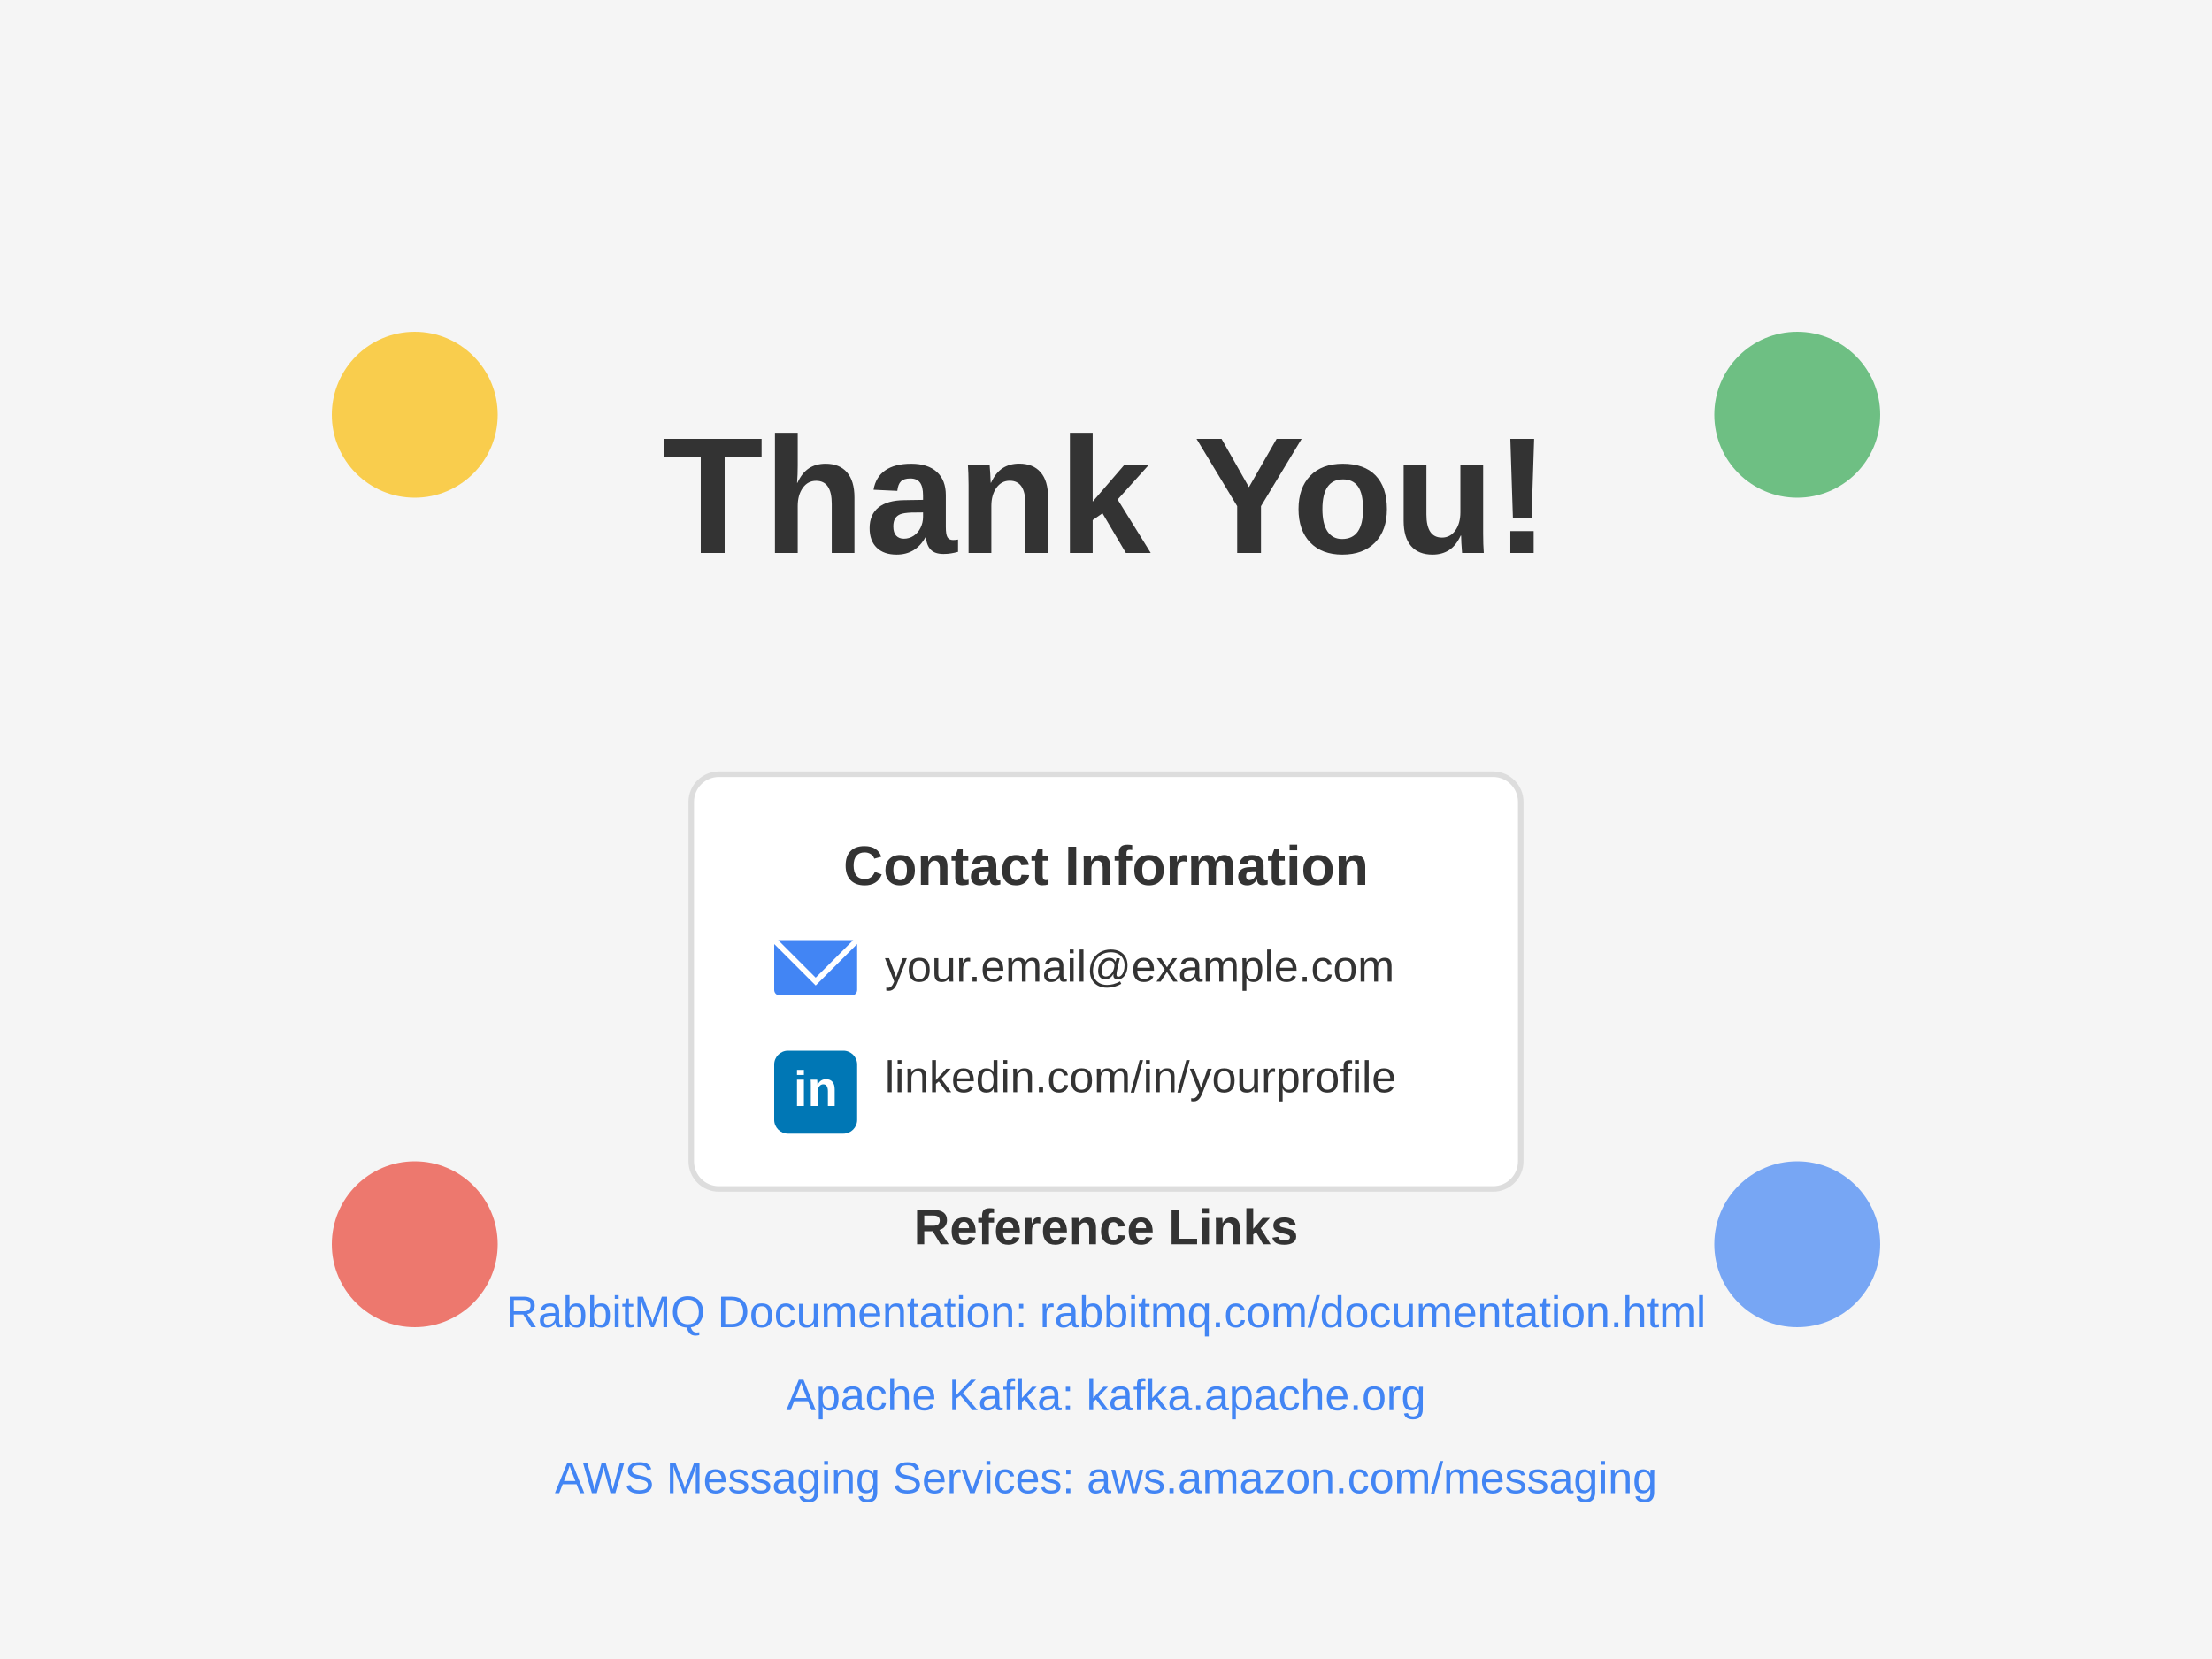
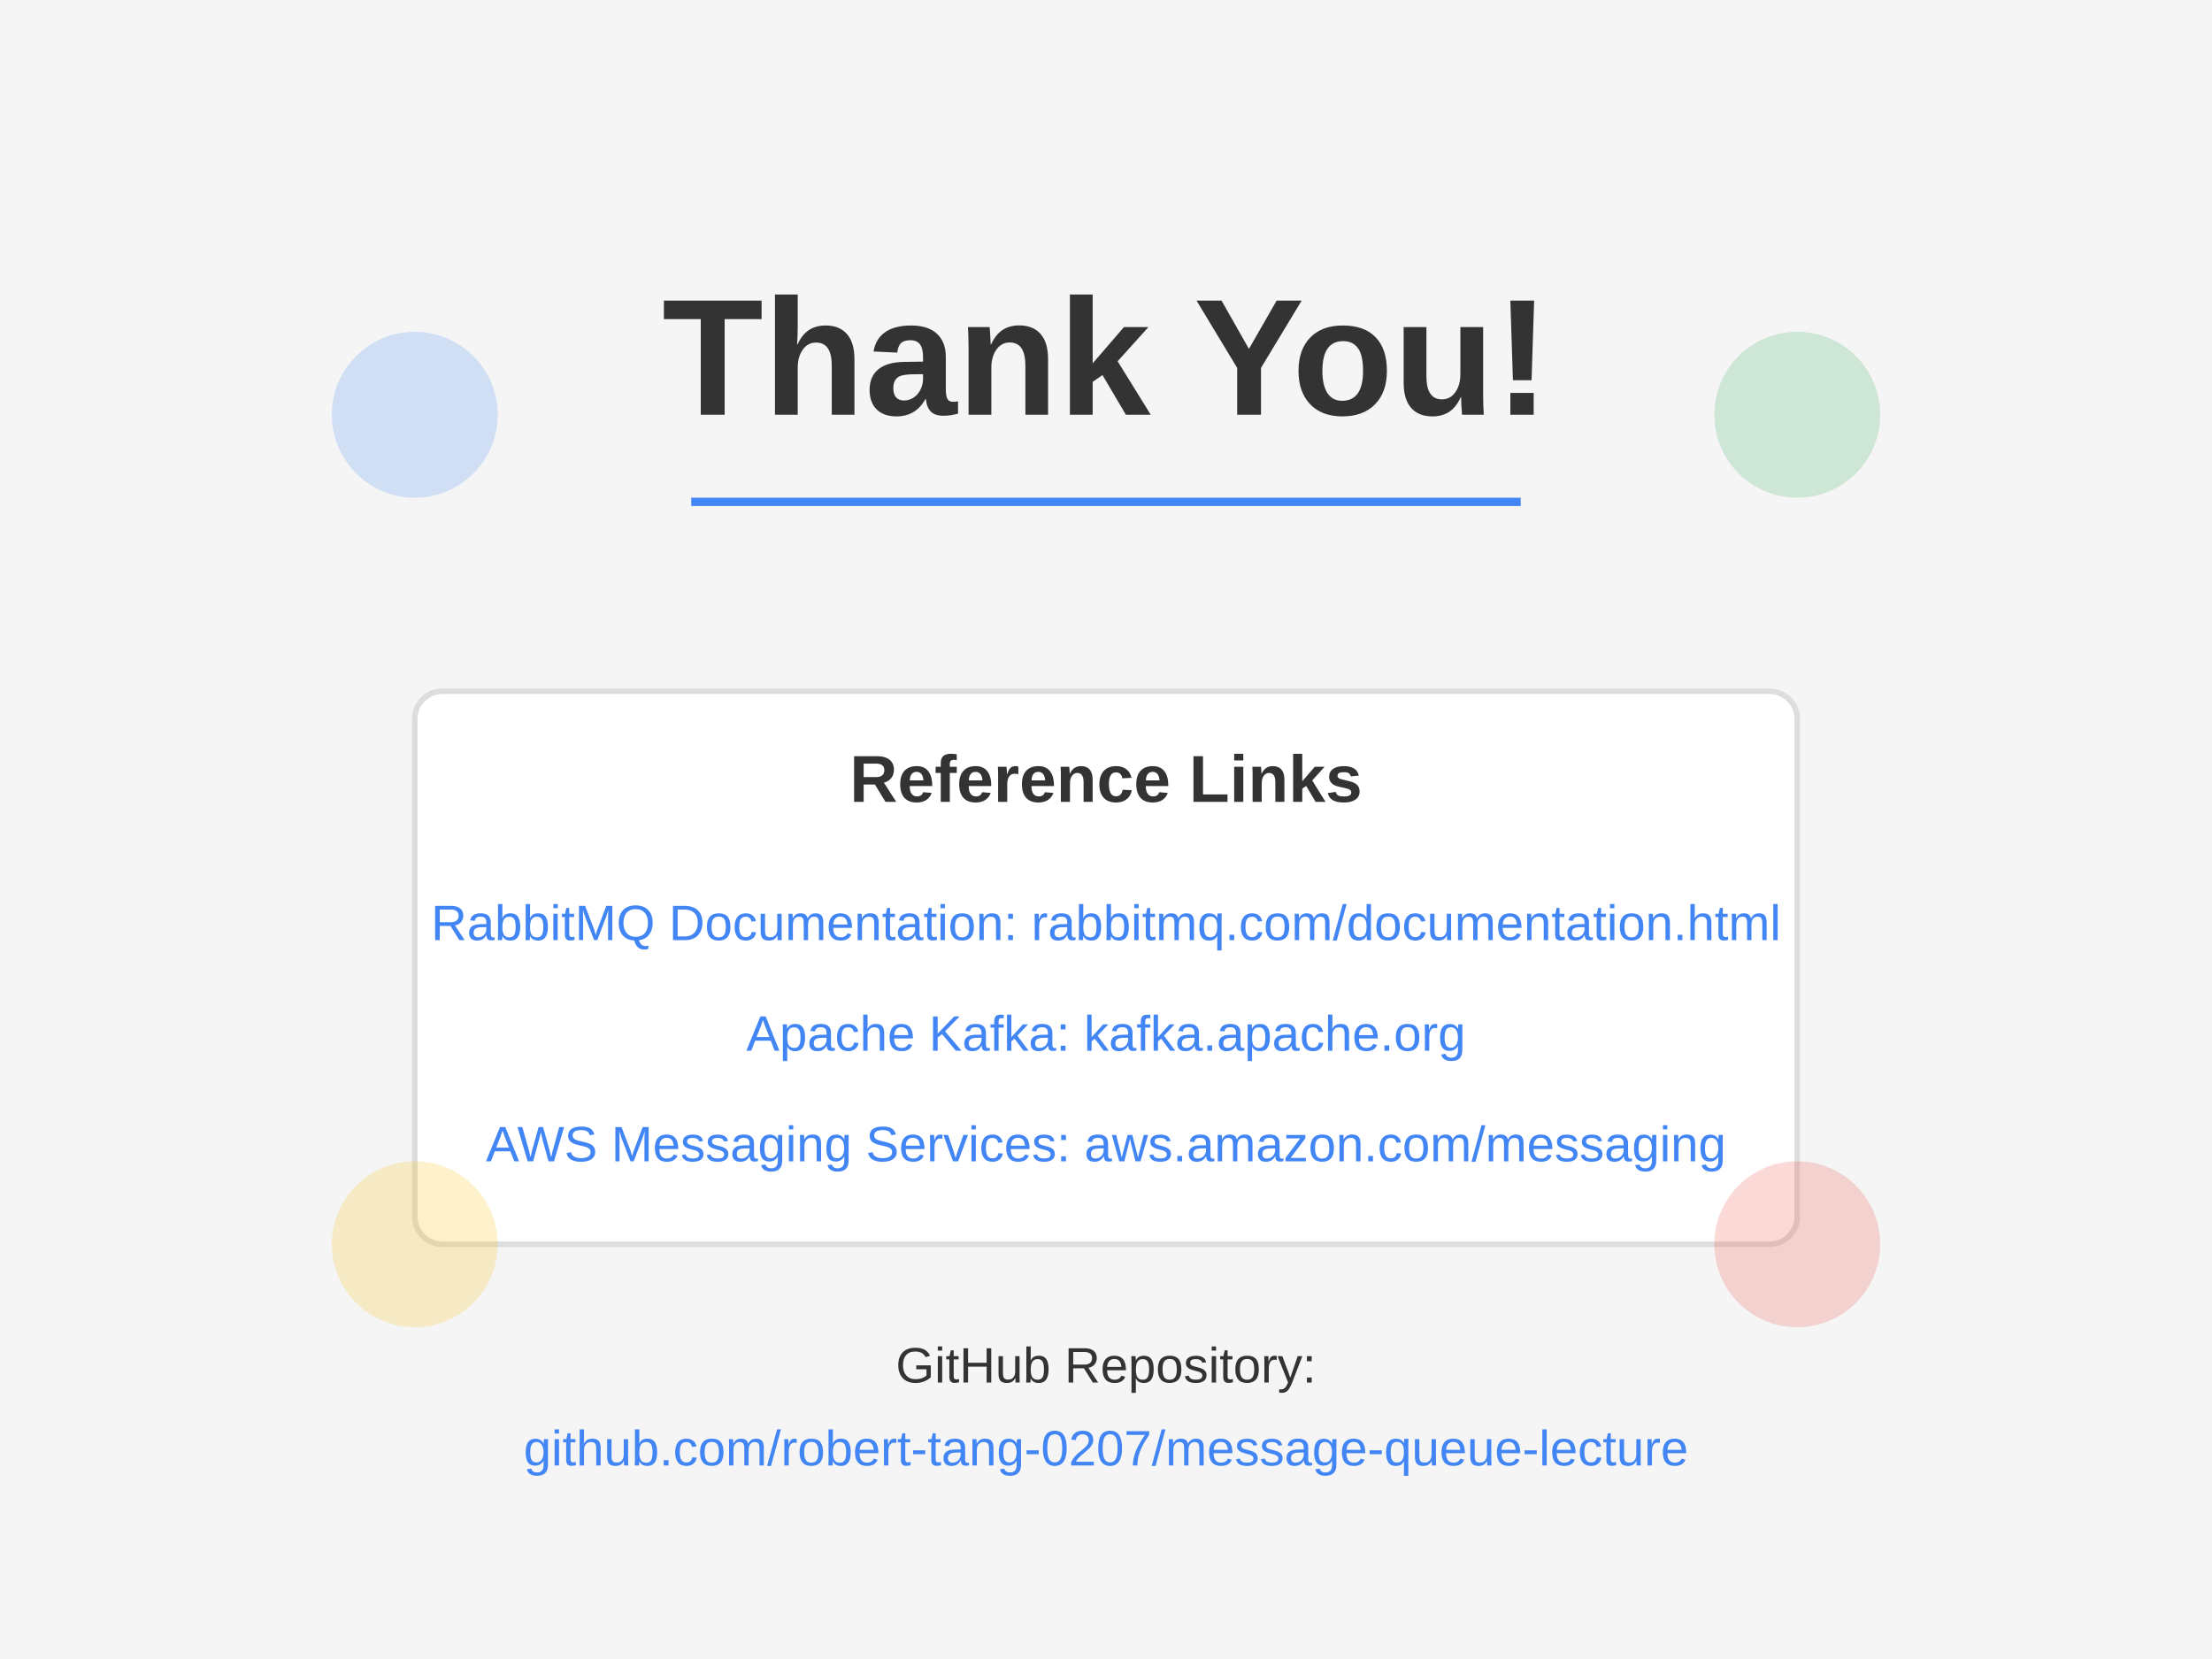
<svg xmlns="http://www.w3.org/2000/svg" width="800" height="600">
  <rect width="800" height="600" fill="#f5f5f5" />
-   <text x="400" y="200" font-family="Arial" font-size="60" font-weight="bold" text-anchor="middle" fill="#333">Thank You!</text>
-   <rect x="250" y="280" width="300" height="150" rx="10" fill="white" stroke="#ddd" stroke-width="2" />
-   <text x="400" y="320" font-family="Arial" font-size="20" font-weight="bold" text-anchor="middle" fill="#333">Contact Information</text>
-   <rect x="280" y="340" width="30" height="20" rx="2" fill="#4285f4" />
-   <path d="M280,340 L295,355 L310,340" fill="none" stroke="white" stroke-width="2" />
-   <text x="320" y="355" font-family="Arial" font-size="16" fill="#333">your.email@example.com</text>
-   <rect x="280" y="380" width="30" height="30" rx="5" fill="#0077b5" />
-   <text x="295" y="400" font-family="Arial" font-size="18" font-weight="bold" text-anchor="middle" fill="white">in</text>
-   <text x="320" y="395" font-family="Arial" font-size="16" fill="#333">linkedin.com/in/yourprofile</text>
-   <text x="400" y="450" font-family="Arial" font-size="18" font-weight="bold" text-anchor="middle" fill="#333">Reference Links</text>
-   <text x="400" y="480" font-family="Arial" font-size="16" text-anchor="middle" fill="#4285f4">RabbitMQ Documentation: rabbitmq.com/documentation.html</text>
-   <text x="400" y="510" font-family="Arial" font-size="16" text-anchor="middle" fill="#4285f4">Apache Kafka: kafka.apache.org</text>
-   <text x="400" y="540" font-family="Arial" font-size="16" text-anchor="middle" fill="#4285f4">AWS Messaging Services: aws.amazon.com/messaging</text>
-   <circle cx="150" cy="150" r="30" fill="#fbbc05" opacity="0.7" />
-   <circle cx="650" cy="150" r="30" fill="#34a853" opacity="0.7" />
-   <circle cx="150" cy="450" r="30" fill="#ea4335" opacity="0.7" />
-   <circle cx="650" cy="450" r="30" fill="#4285f4" opacity="0.7" />
+   <text x="400" y="150" font-family="Arial" font-size="60" font-weight="bold" text-anchor="middle" fill="#333">Thank You!</text>
+   <rect x="250" y="180" width="300" height="3" fill="#4285f4" />
+   <rect x="150" y="250" width="500" height="200" rx="10" fill="white" stroke="#ddd" stroke-width="2" />
+   <text x="400" y="290" font-family="Arial" font-size="24" font-weight="bold" text-anchor="middle" fill="#333">Reference Links</text>
+   <text x="400" y="340" font-family="Arial" font-size="18" text-anchor="middle" fill="#4285f4">RabbitMQ Documentation: rabbitmq.com/documentation.html</text>
+   <text x="400" y="380" font-family="Arial" font-size="18" text-anchor="middle" fill="#4285f4">Apache Kafka: kafka.apache.org</text>
+   <text x="400" y="420" font-family="Arial" font-size="18" text-anchor="middle" fill="#4285f4">AWS Messaging Services: aws.amazon.com/messaging</text>
+   <text x="400" y="500" font-family="Arial" font-size="18" text-anchor="middle" fill="#333">GitHub Repository:</text>
+   <text x="400" y="530" font-family="Arial" font-size="18" text-anchor="middle" fill="#4285f4">github.com/robert-tang-0207/message-queue-lecture</text>
+   <circle cx="150" cy="150" r="30" fill="#4285f4" opacity="0.2" />
+   <circle cx="650" cy="150" r="30" fill="#34a853" opacity="0.2" />
+   <circle cx="150" cy="450" r="30" fill="#fbbc05" opacity="0.2" />
+   <circle cx="650" cy="450" r="30" fill="#ea4335" opacity="0.2" />
</svg>
